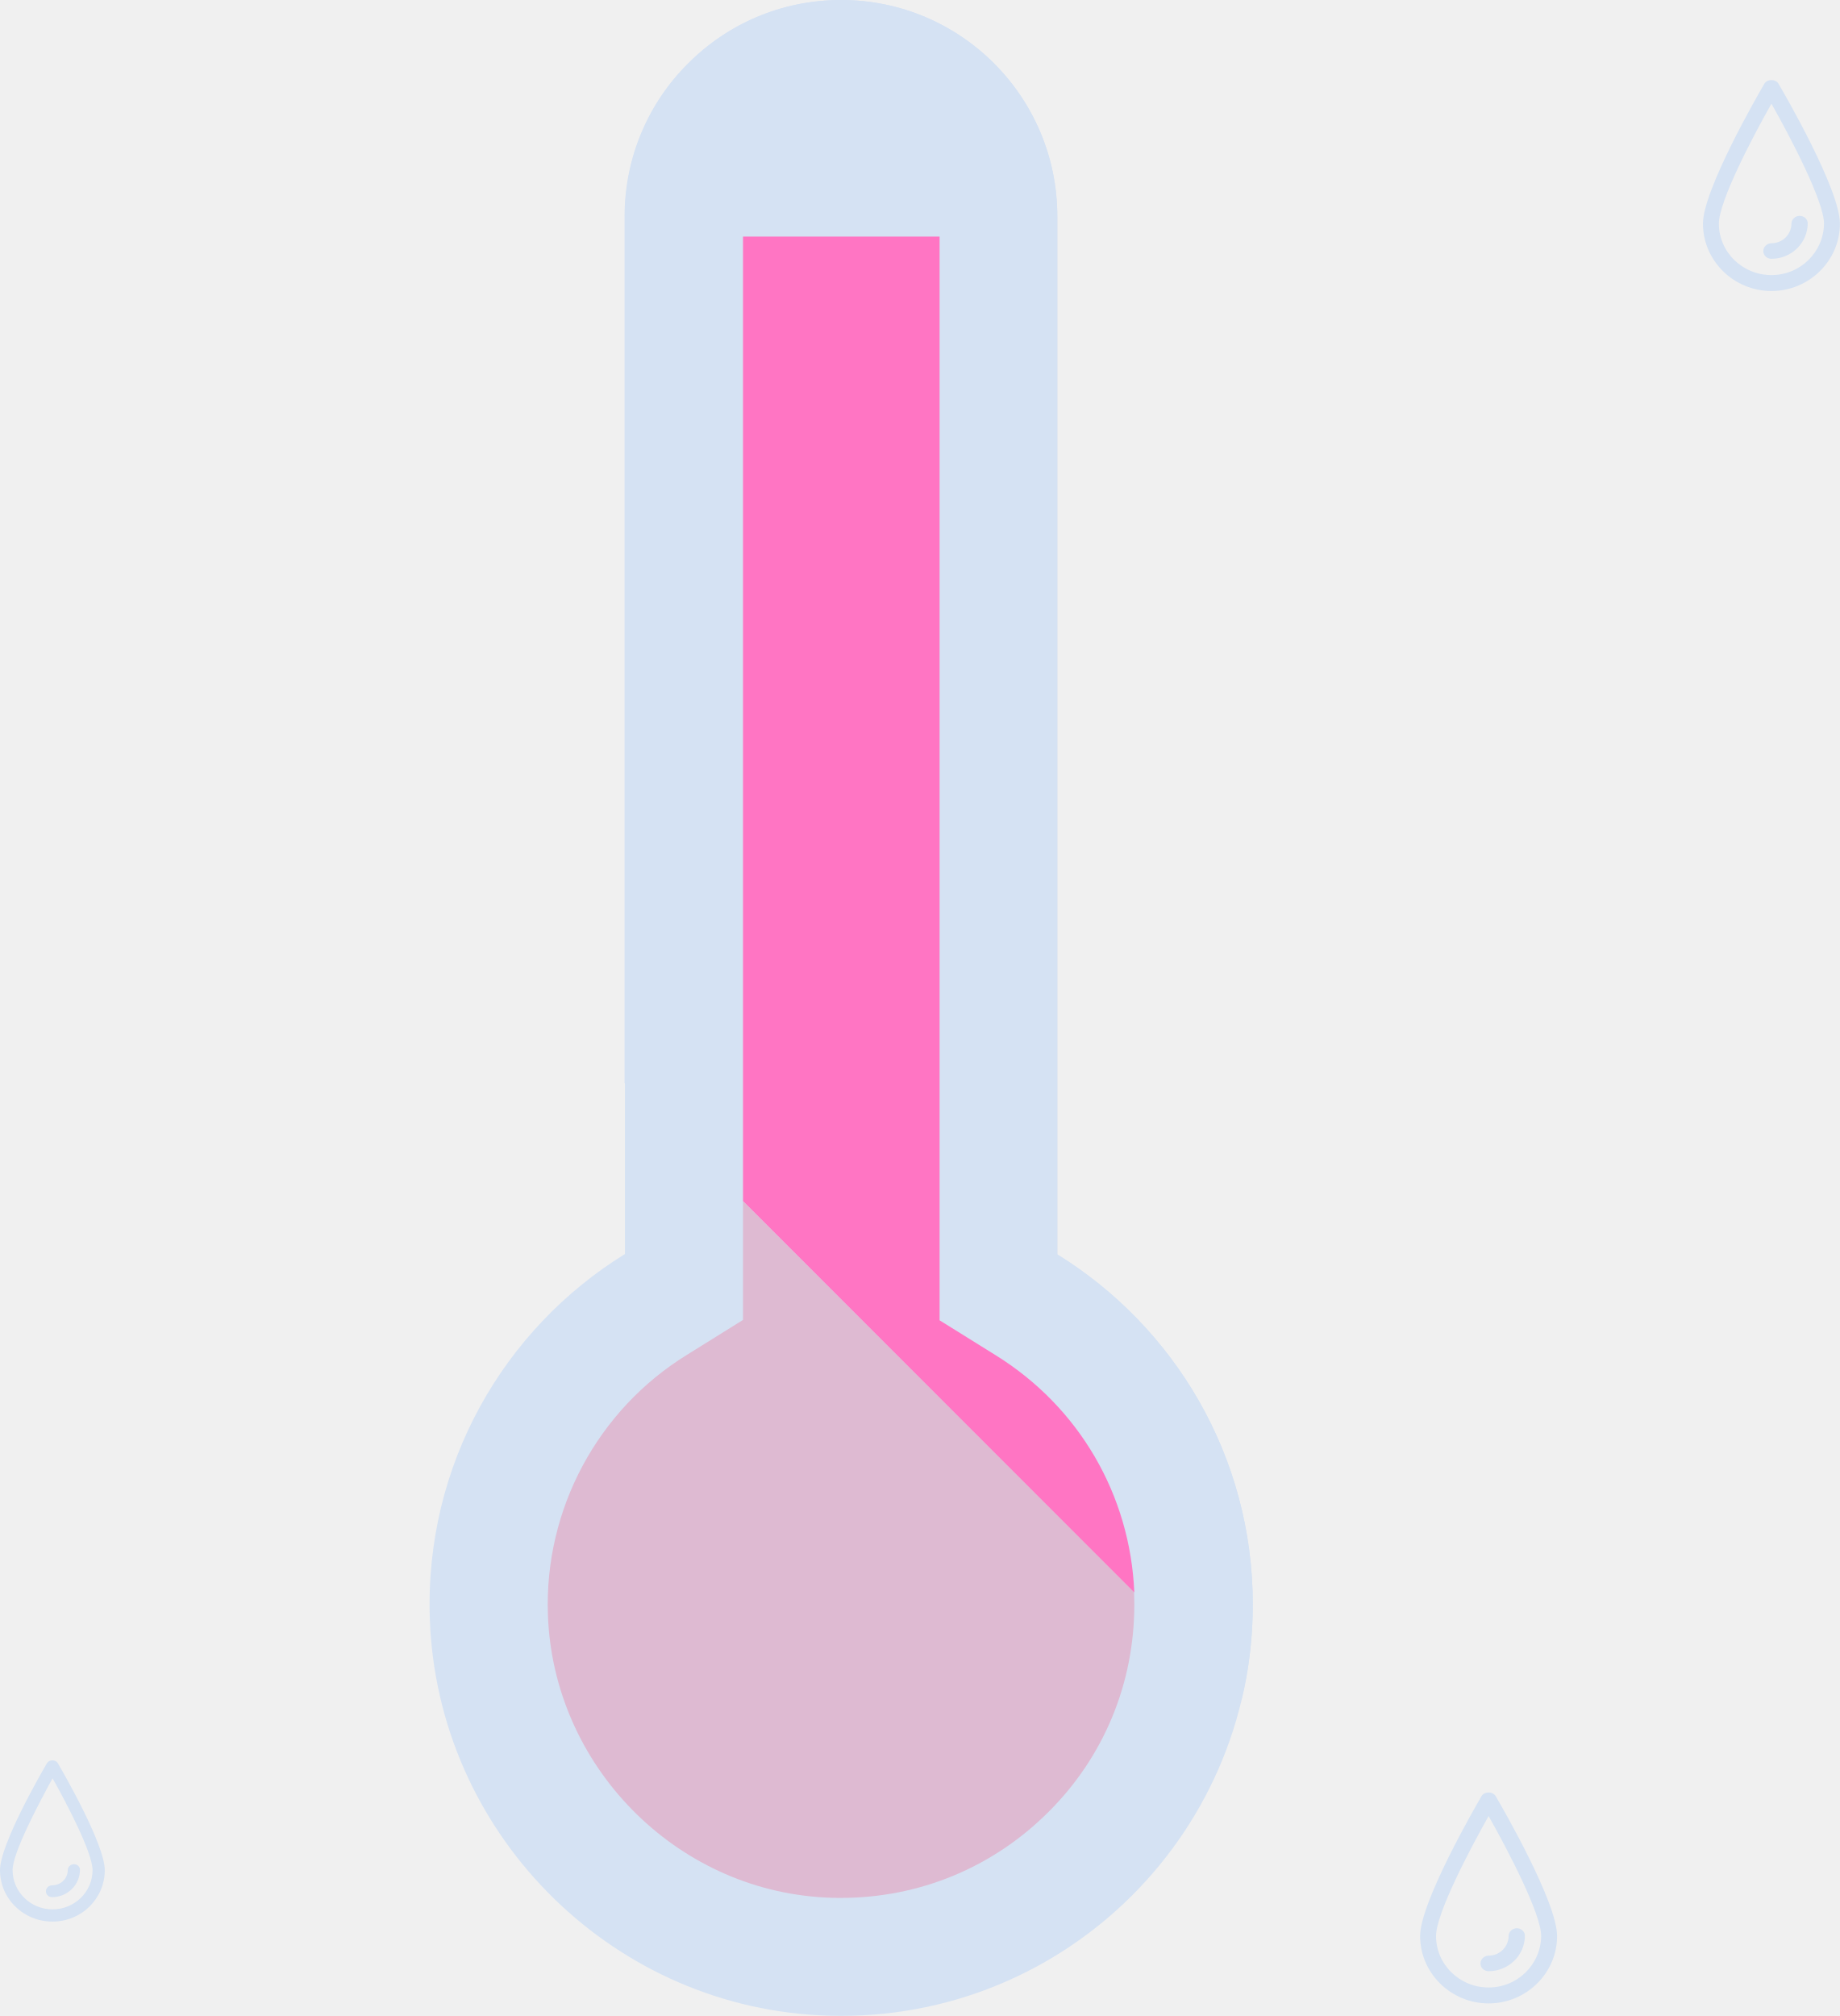
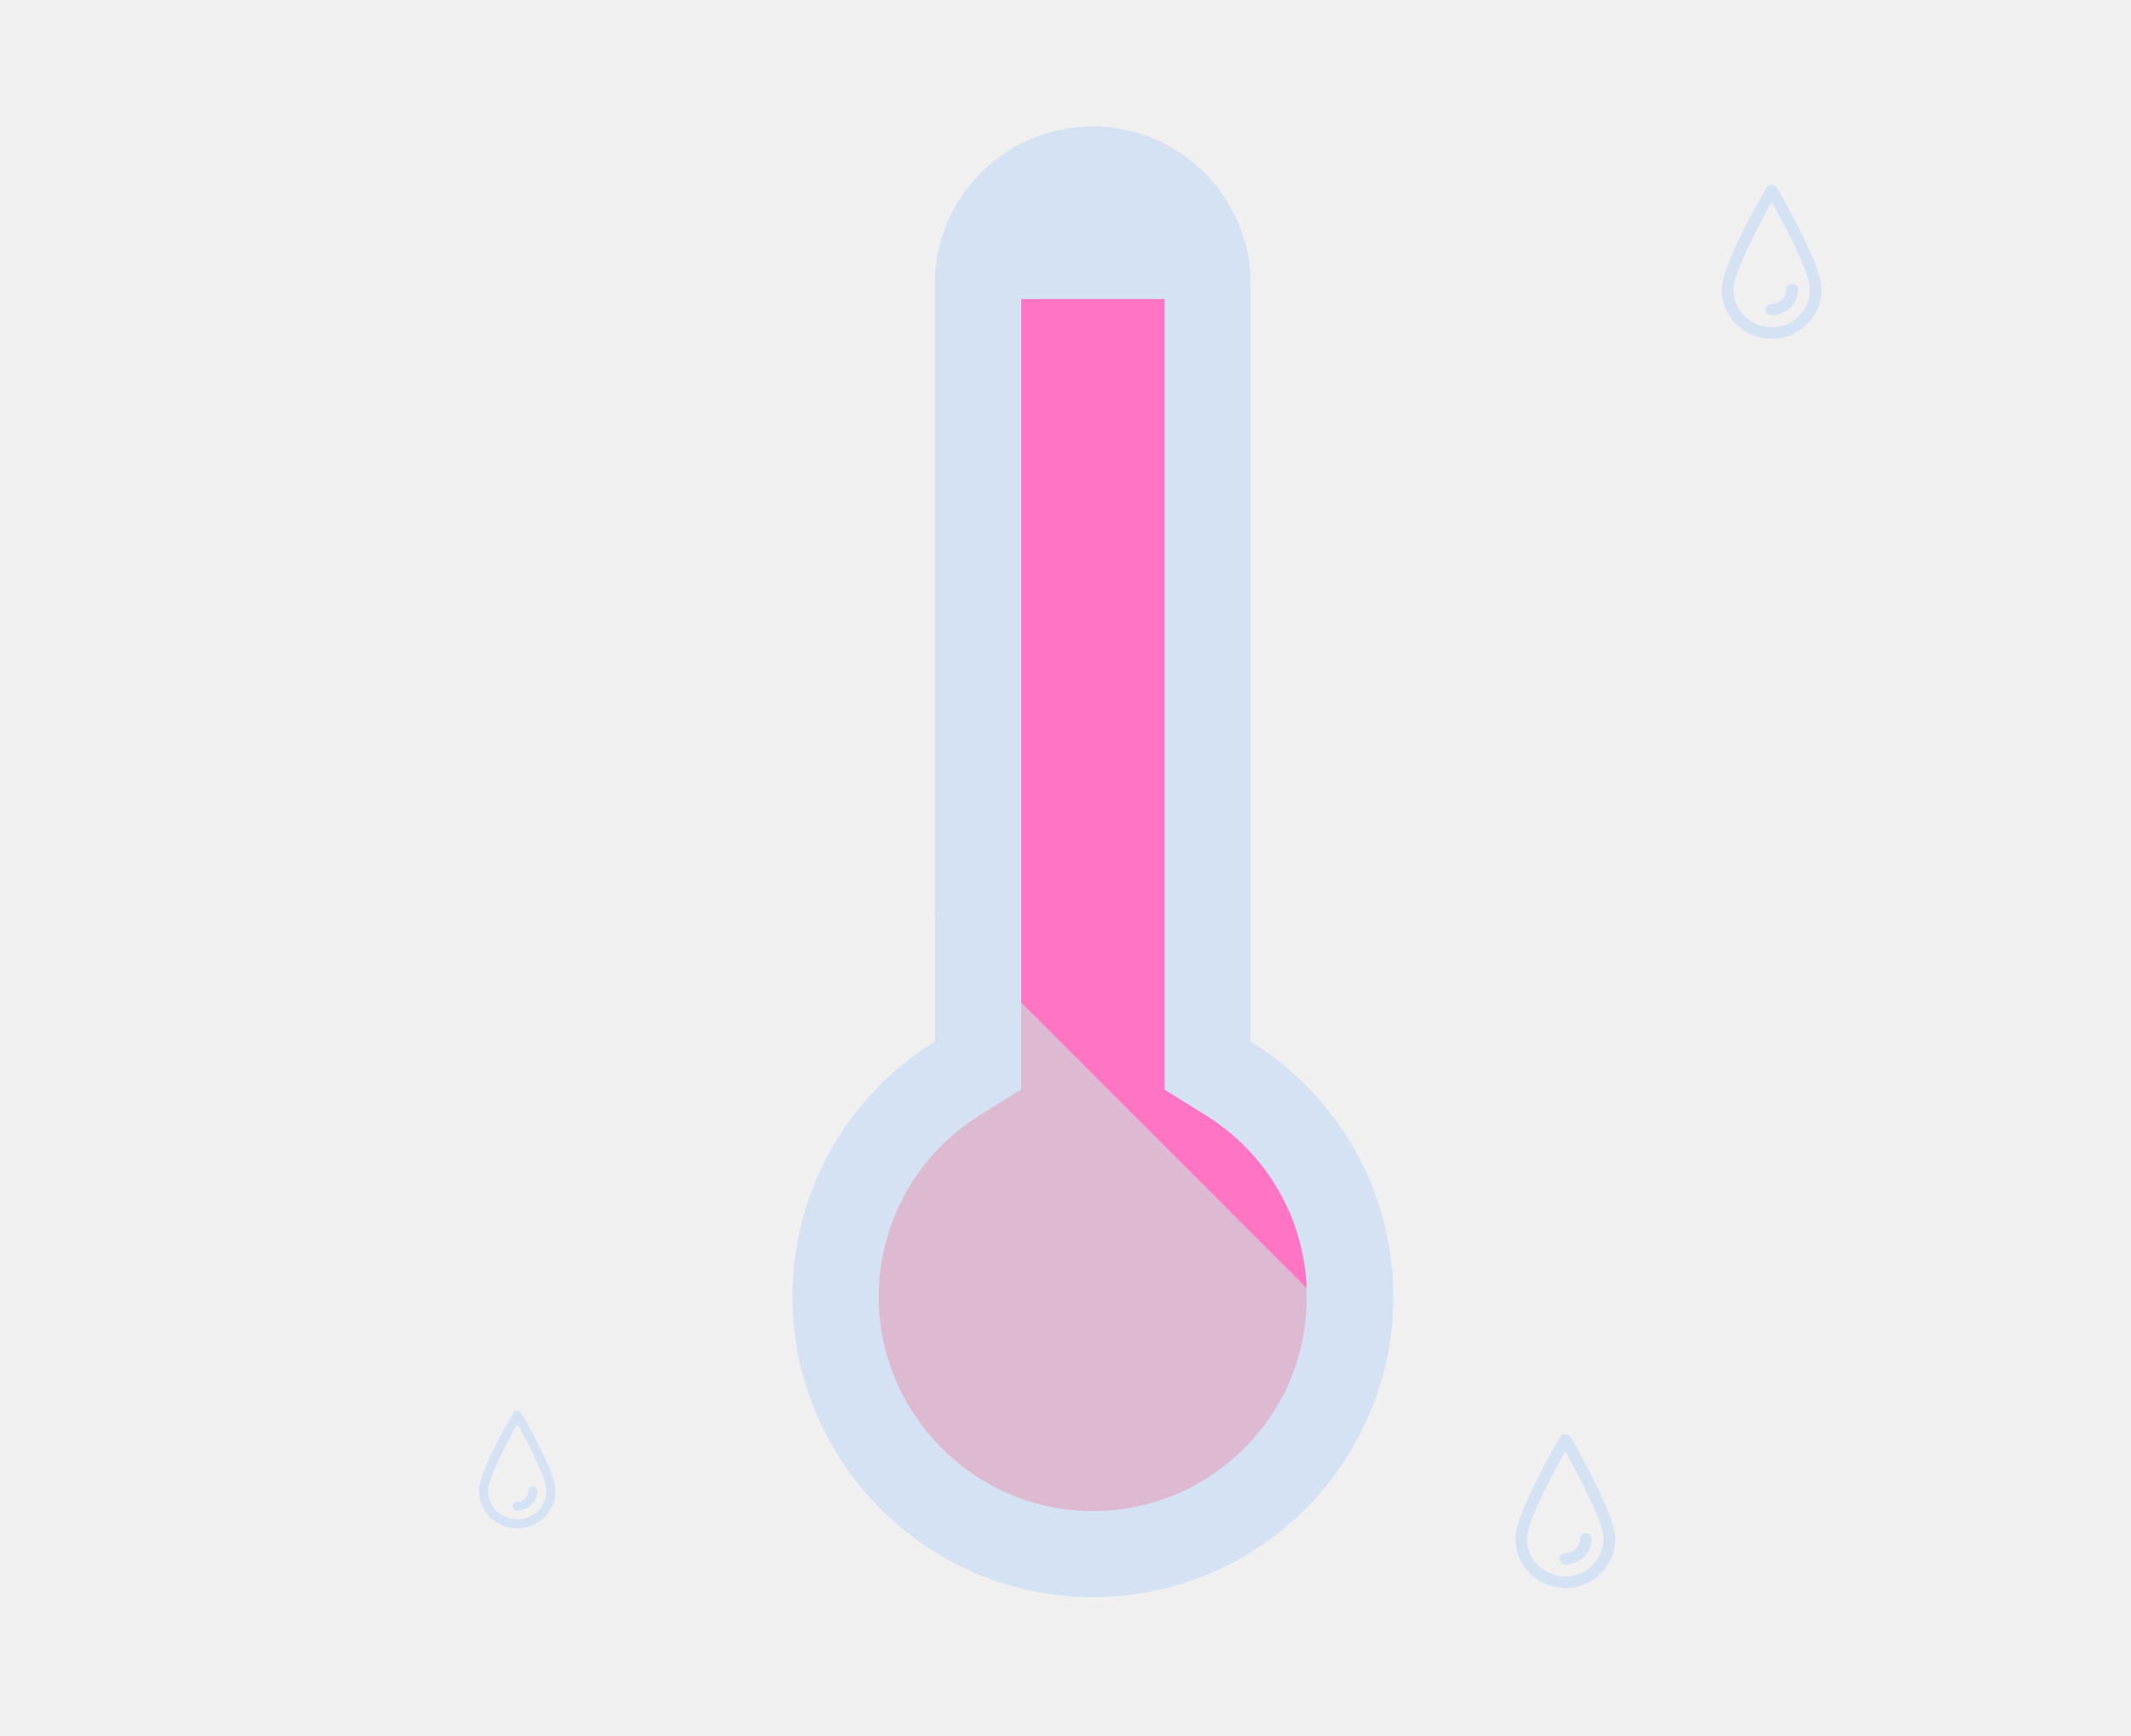
- <svg xmlns="http://www.w3.org/2000/svg" version="1.1" id="Ebene_1" x="0px" y="0px" viewBox="0 0 497 544.5" style="enable-background:new 0 0 497 544.5;" xml:space="preserve">
-   <style type="text/css">
- 	.st0{fill:#4AB6A1;}
- 	.st1{fill:#EF847A;}
- 	.st2{fill:#F4F4F4;}
- 	.st3{fill:#F4F4F4;stroke:#4AB6A1;stroke-width:1.802;stroke-miterlimit:10;}
- 	.st4{fill:#663E7F;}
- 	.st5{fill:#09D0AD;}
- 	.st6{fill:#FFFFFF;}
- 	.st7{fill:#311A42;}
- 	.st8{fill:#E77AAD;}
- 	.st9{fill:#D4E1F2;}
- 	.st10{fill:#00A3A5;}
- 	.st11{fill:#FF75C3;}
- 	.st12{fill:#08D0AC;}
- 	.st13{fill:#663D7E;}
- 	.st14{fill:#471E5F;}
- 	.st15{fill:#DEBAD2;}
- 	.st16{fill:#D5E2F3;}
- 	.st17{fill:#5B5B5B;}
- 	.st18{fill-rule:evenodd;clip-rule:evenodd;fill:#FF75C3;}
- 	.st19{fill:none;stroke:#FF75C3;stroke-width:4;}
- 	.st20{fill:#3D1800;}
- 	.st21{fill:#BBD1D4;}
- 	.st22{fill:#F5D2CD;}
- 	.st23{fill:#5C5C5C;}
- 	.st24{fill:#C7CAC7;}
- 	.st25{fill:#232323;}
- 	.st26{fill:#FF8879;}
- 	.st27{fill:#AAAAAA;}
- 	.st28{fill:#FCEAEA;}
- 	.st29{fill:#F5D3CD;}
- 	.st30{fill:#FF8779;}
- 	.st31{fill:#D4E1F3;}
- 	.st32{fill:#EBEBEB;}
- 	.st33{fill:#FFE65D;}
- 	.st34{fill:#FFC4BD;}
- </style>
+ <svg xmlns="http://www.w3.org/2000/svg" version="1.1" id="Ebene_1" x="0px" y="0px" viewBox="-71.94 -21.94 369.579 301" enable-background="new -71.94 -21.94 369.579 301" xml:space="preserve">
  <g>
-     <path class="st16" d="M285.6,338.8V58.4c0-32.3-26.2-58.4-58.4-58.4s-58.4,26.2-58.4,58.4v280.3c-32.7,20.2-54.1,56.9-52.7,98.4   c1.9,57.3,47.9,104.2,105.1,107.2c64.1,3.4,117.2-47.6,117.2-111C338.4,393.4,317.3,358.4,285.6,338.8L285.6,338.8z M285.6,338.8" />
-     <path class="st15" d="M253.7,63.9v292.7l15.1,9.4c23.6,14.6,37.6,39.8,37.6,67.4c0,21.2-8.2,41.1-23.2,56c-15,15-34.9,23.2-56,23.2   c-1.4,0-2.9,0-4.3-0.1c-40.6-2.1-73.5-35.7-74.9-76.4c-1-28.4,13.4-55.3,37.6-70.2l15.1-9.4V63.9H253.7z M253.7,63.9" />
-     <path class="st16" d="M338.4,433.3c0,8.9-1,17.5-3,25.7L168.7,292.5v-234c0-16.1,6.5-30.8,17.1-41.3C196.4,6.5,211,0,227.2,0   c32.3,0,58.4,26.2,58.4,58.5v280.3C317.3,358.4,338.4,393.4,338.4,433.3L338.4,433.3z M338.4,433.3" />
-     <path class="st11" d="M200.7,63.9v260.5l105.7,105.7c-1.1-26.3-14.9-50.1-37.5-64.1l-15.1-9.4V63.9H200.7z M200.7,63.9" />
+     <path fill="#D5E2F3" d="M144.943,158.742V27.363C144.943,12.229,132.667,0,117.58,0c-15.087,0-27.363,12.276-27.363,27.363v131.332   c-15.321,9.465-25.348,26.66-24.692,46.104c0.89,26.848,22.443,48.822,49.244,50.229c30.033,1.593,54.912-22.303,54.912-52.008   C169.681,184.324,159.795,167.925,144.943,158.742L144.943,158.742z" />
+     <path fill="#DEBAD2" d="M129.997,29.94v137.142l7.075,4.404c11.057,6.84,17.617,18.648,17.617,31.58   c0,9.933-3.842,19.256-10.871,26.238c-7.027,7.027-16.352,10.869-26.238,10.869c-0.656,0-1.359,0-2.015-0.047   c-19.023-0.983-34.438-16.727-35.094-35.796c-0.468-13.307,6.278-25.911,17.617-32.892l7.075-4.404V29.94H129.997z" />
+     <path fill="#D5E2F3" d="M169.681,203.019c0,4.17-0.468,8.199-1.404,12.041L90.17,137.048V27.41c0-7.543,3.046-14.431,8.012-19.351   C103.149,3.045,109.99,0,117.58,0c15.134,0,27.363,12.276,27.363,27.41v131.332C159.795,167.925,169.681,184.324,169.681,203.019   L169.681,203.019z" />
+     <path fill="#FF75C3" d="M105.164,29.94v122.055l49.525,49.524c-0.516-12.322-6.981-23.474-17.57-30.033l-7.075-4.404V29.94H105.164   z" />
    <g>
      <g>
-         <path class="st16" d="M480.4,22.6c-0.8-1.3-3-1.3-3.8,0c-1.7,2.9-16.6,28.7-16.6,37.8c0,10,8.3,18.2,18.5,18.2     c10.2,0,18.5-8.2,18.5-18.2C497,51.2,482.1,25.5,480.4,22.6z M478.5,74.3c-7.8,0-14.2-6.2-14.2-13.9c0-6,9-23.2,14.2-32.4     c5.2,9.2,14.2,26.4,14.2,32.4C492.6,68.1,486.3,74.3,478.5,74.3z M486.1,58.3c-1.2,0-2.2,1-2.2,2.1c0,2.9-2.4,5.3-5.4,5.3     c-1.2,0-2.2,1-2.2,2.1c0,1.2,1,2.1,2.2,2.1c5.4,0,9.8-4.3,9.8-9.6C488.3,59.2,487.3,58.3,486.1,58.3z" />
+         <path fill="#D5E2F3" d="M236.214,10.589c-0.375-0.609-1.405-0.609-1.78,0c-0.796,1.359-7.778,13.447-7.778,17.711     c0,4.686,3.89,8.527,8.668,8.527c4.779,0,8.668-3.842,8.668-8.527C243.992,23.989,237.011,11.948,236.214,10.589z      M235.324,34.812c-3.654,0-6.652-2.905-6.652-6.513c0-2.811,4.217-10.87,6.652-15.181c2.438,4.311,6.654,12.37,6.654,15.181     C241.931,31.908,238.979,34.812,235.324,34.812z M238.885,27.316c-0.562,0-1.03,0.469-1.03,0.984     c0,1.359-1.125,2.483-2.531,2.483c-0.562,0-1.03,0.468-1.03,0.984c0,0.562,0.469,0.984,1.03,0.984     c2.531,0,4.592-2.015,4.592-4.498C239.916,27.738,239.447,27.316,238.885,27.316z" />
      </g>
    </g>
    <g>
      <g>
-         <path class="st16" d="M404,485.1c-0.8-1.3-3-1.3-3.8,0c-1.7,2.9-16.6,28.7-16.6,37.8c0,10,8.3,18.2,18.5,18.2     c10.2,0,18.5-8.2,18.5-18.2C420.6,513.7,405.7,488,404,485.1z M402.1,536.8c-7.8,0-14.2-6.2-14.2-13.9c0-6,9-23.2,14.2-32.4     c5.2,9.2,14.2,26.4,14.2,32.4C416.2,530.6,409.9,536.8,402.1,536.8z M409.7,520.8c-1.2,0-2.2,1-2.2,2.1c0,2.9-2.4,5.3-5.4,5.3     c-1.2,0-2.2,1-2.2,2.1c0,1.2,1,2.1,2.2,2.1c5.4,0,9.8-4.3,9.8-9.6C411.9,521.7,410.9,520.8,409.7,520.8z" />
+         <path fill="#D5E2F3" d="M200.417,227.289c-0.374-0.609-1.405-0.609-1.779,0c-0.797,1.359-7.778,13.447-7.778,17.711     c0,4.686,3.889,8.527,8.668,8.527s8.668-3.842,8.668-8.527C208.196,240.689,201.214,228.648,200.417,227.289z M199.528,251.512     c-3.655,0-6.653-2.905-6.653-6.513c0-2.811,4.217-10.87,6.653-15.181c2.437,4.311,6.653,12.37,6.653,15.181     C206.134,248.607,203.183,251.512,199.528,251.512z M203.089,244.015c-0.562,0-1.031,0.469-1.031,0.984     c0,1.359-1.125,2.483-2.53,2.483c-0.562,0-1.03,0.469-1.03,0.983c0,0.562,0.469,0.984,1.03,0.984c2.53,0,4.592-2.015,4.592-4.498     C204.12,244.437,203.651,244.015,203.089,244.015z" />
      </g>
    </g>
    <g>
      <g>
-         <path class="st16" d="M15.6,476.2c-0.6-1-2.3-1-2.9,0C11.4,478.4,0,498.1,0,505.1c0,7.7,6.3,13.9,14.2,13.9     c7.8,0,14.1-6.2,14.1-13.9C28.3,498.1,16.9,478.4,15.6,476.2z M14.2,515.7c-6,0-10.8-4.8-10.8-10.6c0-4.6,6.9-17.7,10.8-24.8     c4,7.1,10.8,20.2,10.8,24.8C25,511,20.1,515.7,14.2,515.7z M20,503.5c-0.9,0-1.7,0.7-1.7,1.6c0,2.3-1.9,4.1-4.2,4.1     c-0.9,0-1.7,0.7-1.7,1.6c0,0.9,0.7,1.6,1.7,1.6c4.1,0,7.5-3.3,7.5-7.4C21.6,504.2,20.9,503.5,20,503.5z" />
+         <path fill="#D5E2F3" d="M18.437,223.119c-0.281-0.469-1.078-0.469-1.359,0c-0.609,1.031-5.95,10.262-5.95,13.541     c0,3.607,2.952,6.513,6.653,6.513c3.654,0,6.606-2.905,6.606-6.513C24.388,233.38,19.046,224.15,18.437,223.119z M17.781,241.626     c-2.812,0-5.061-2.249-5.061-4.967c0-2.155,3.233-8.293,5.061-11.619c1.874,3.326,5.06,9.464,5.06,11.619     C22.841,239.423,20.545,241.626,17.781,241.626z M20.499,235.91c-0.421,0-0.796,0.328-0.796,0.75c0,1.078-0.89,1.921-1.968,1.921     c-0.422,0-0.797,0.328-0.797,0.75c0,0.421,0.328,0.749,0.797,0.749c1.921,0,3.514-1.546,3.514-3.467     C21.249,236.238,20.92,235.91,20.499,235.91z" />
      </g>
    </g>
  </g>
</svg>
